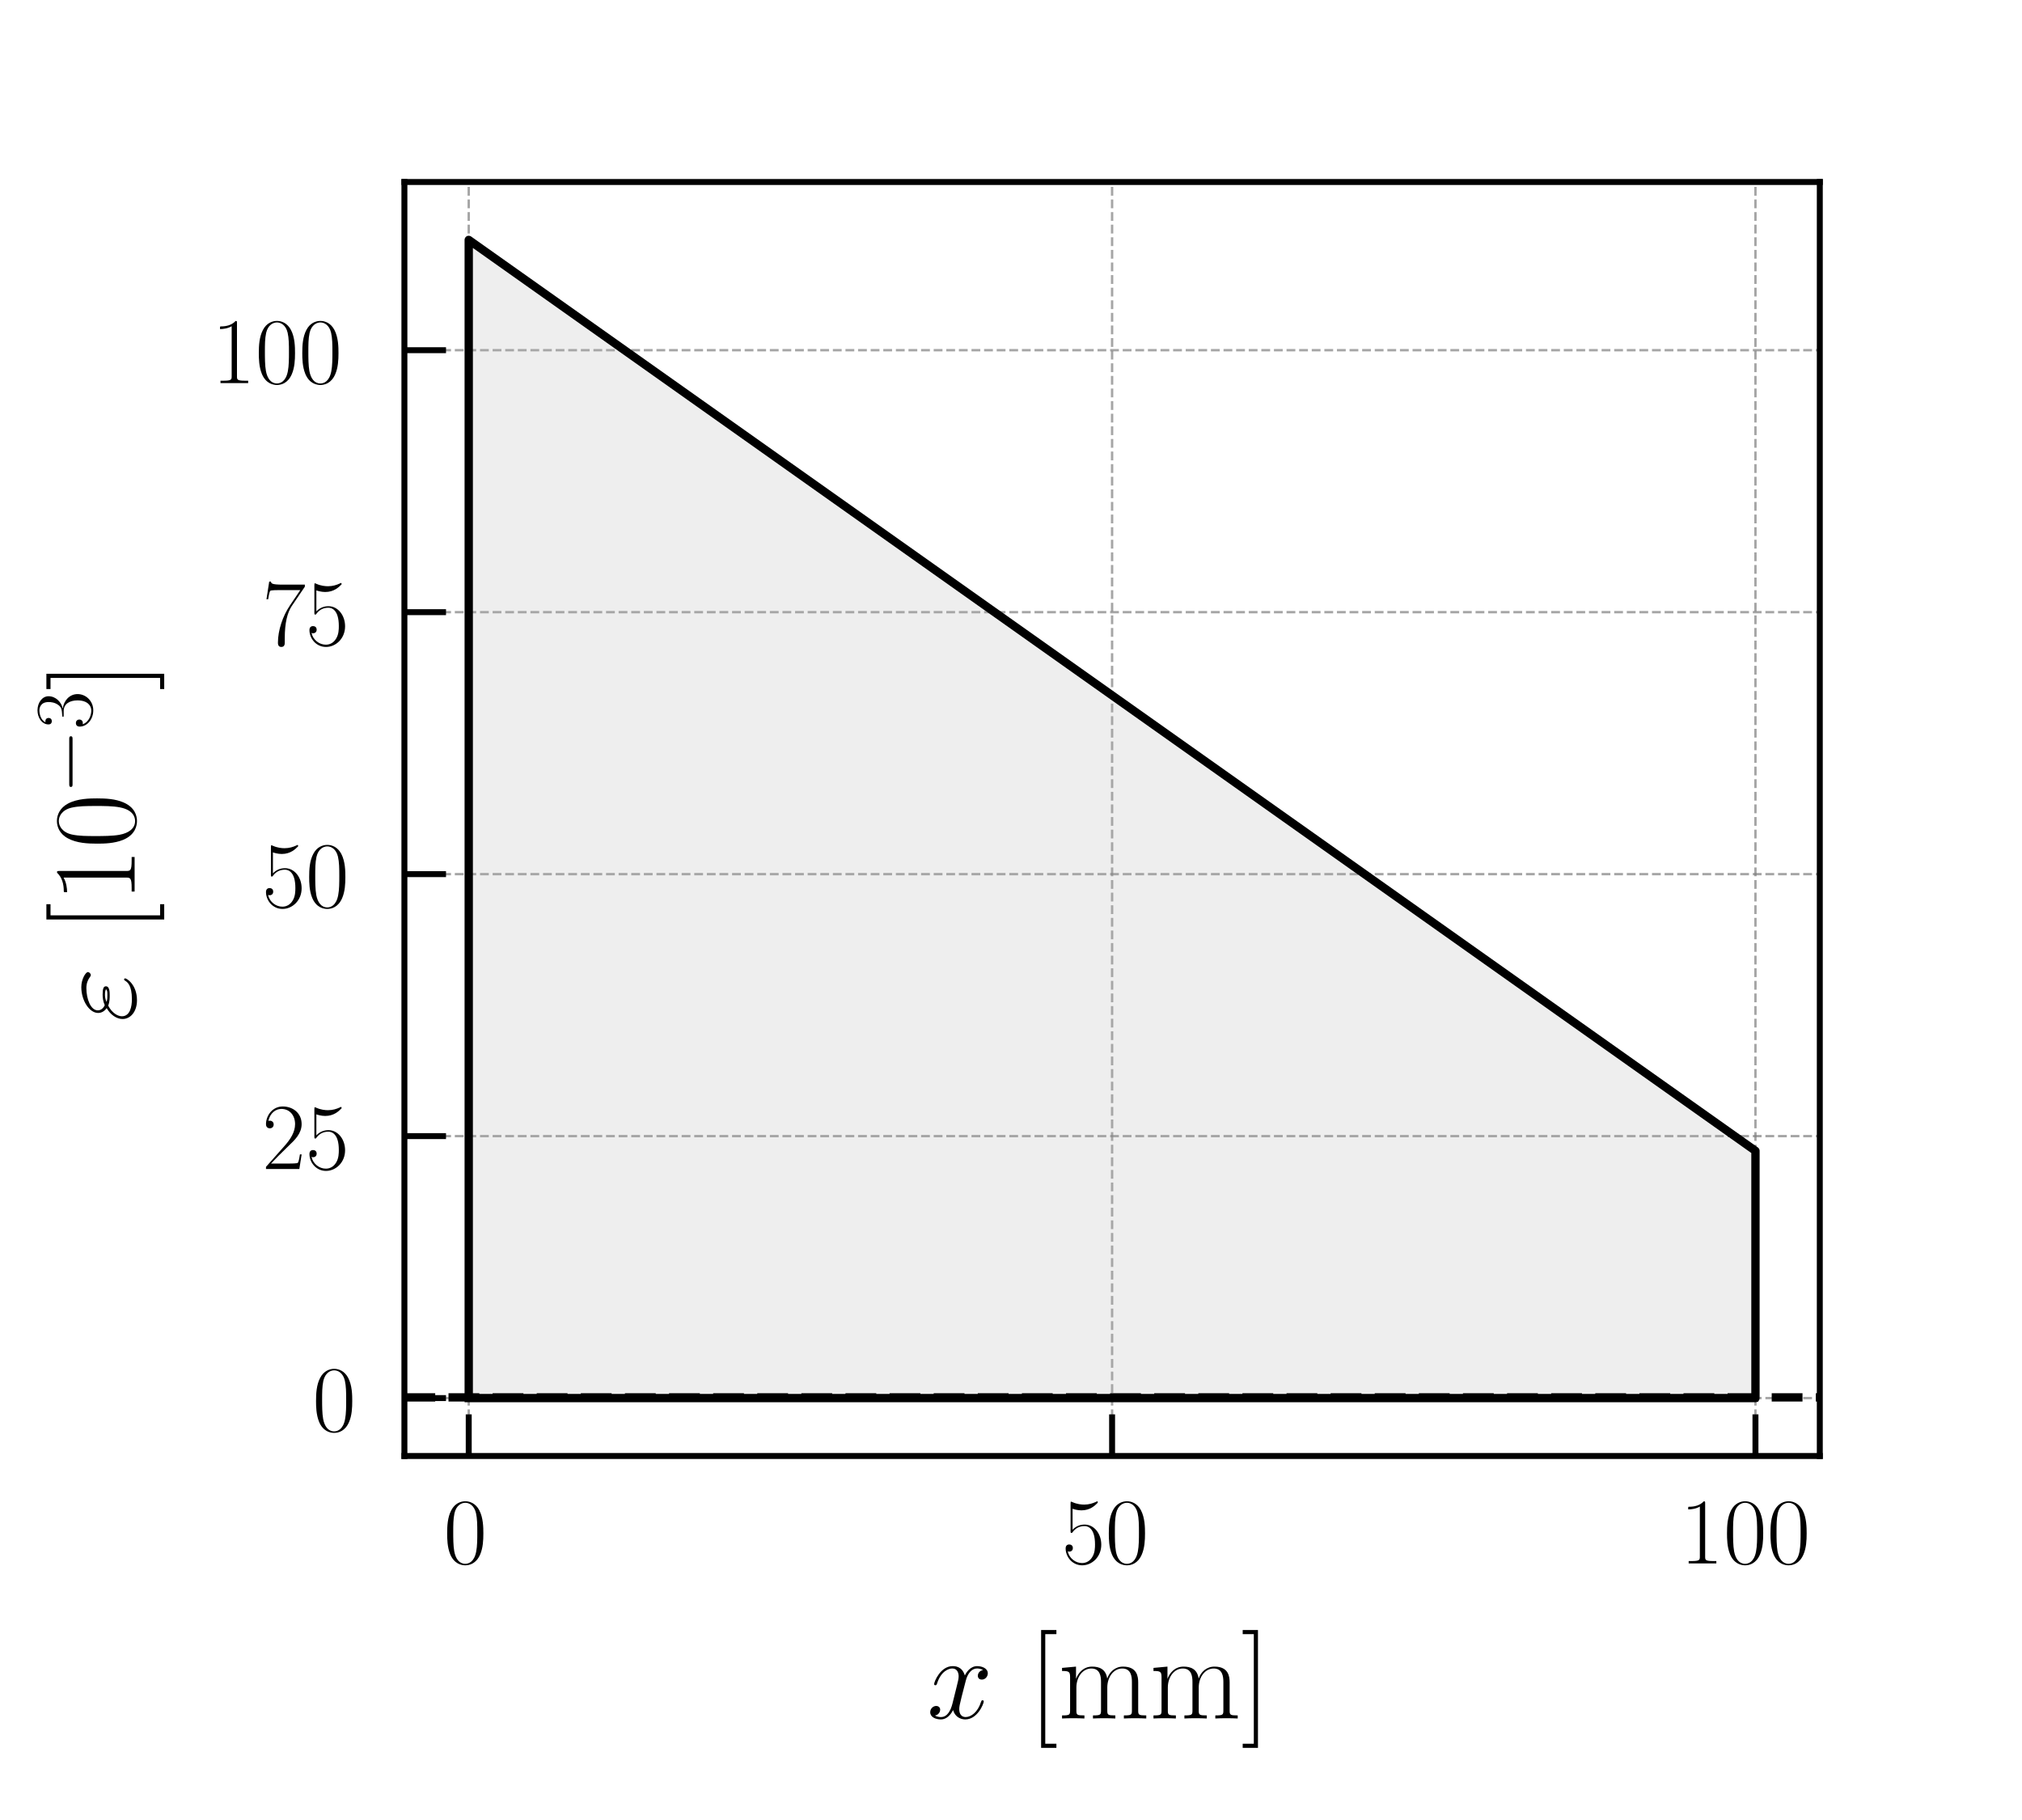
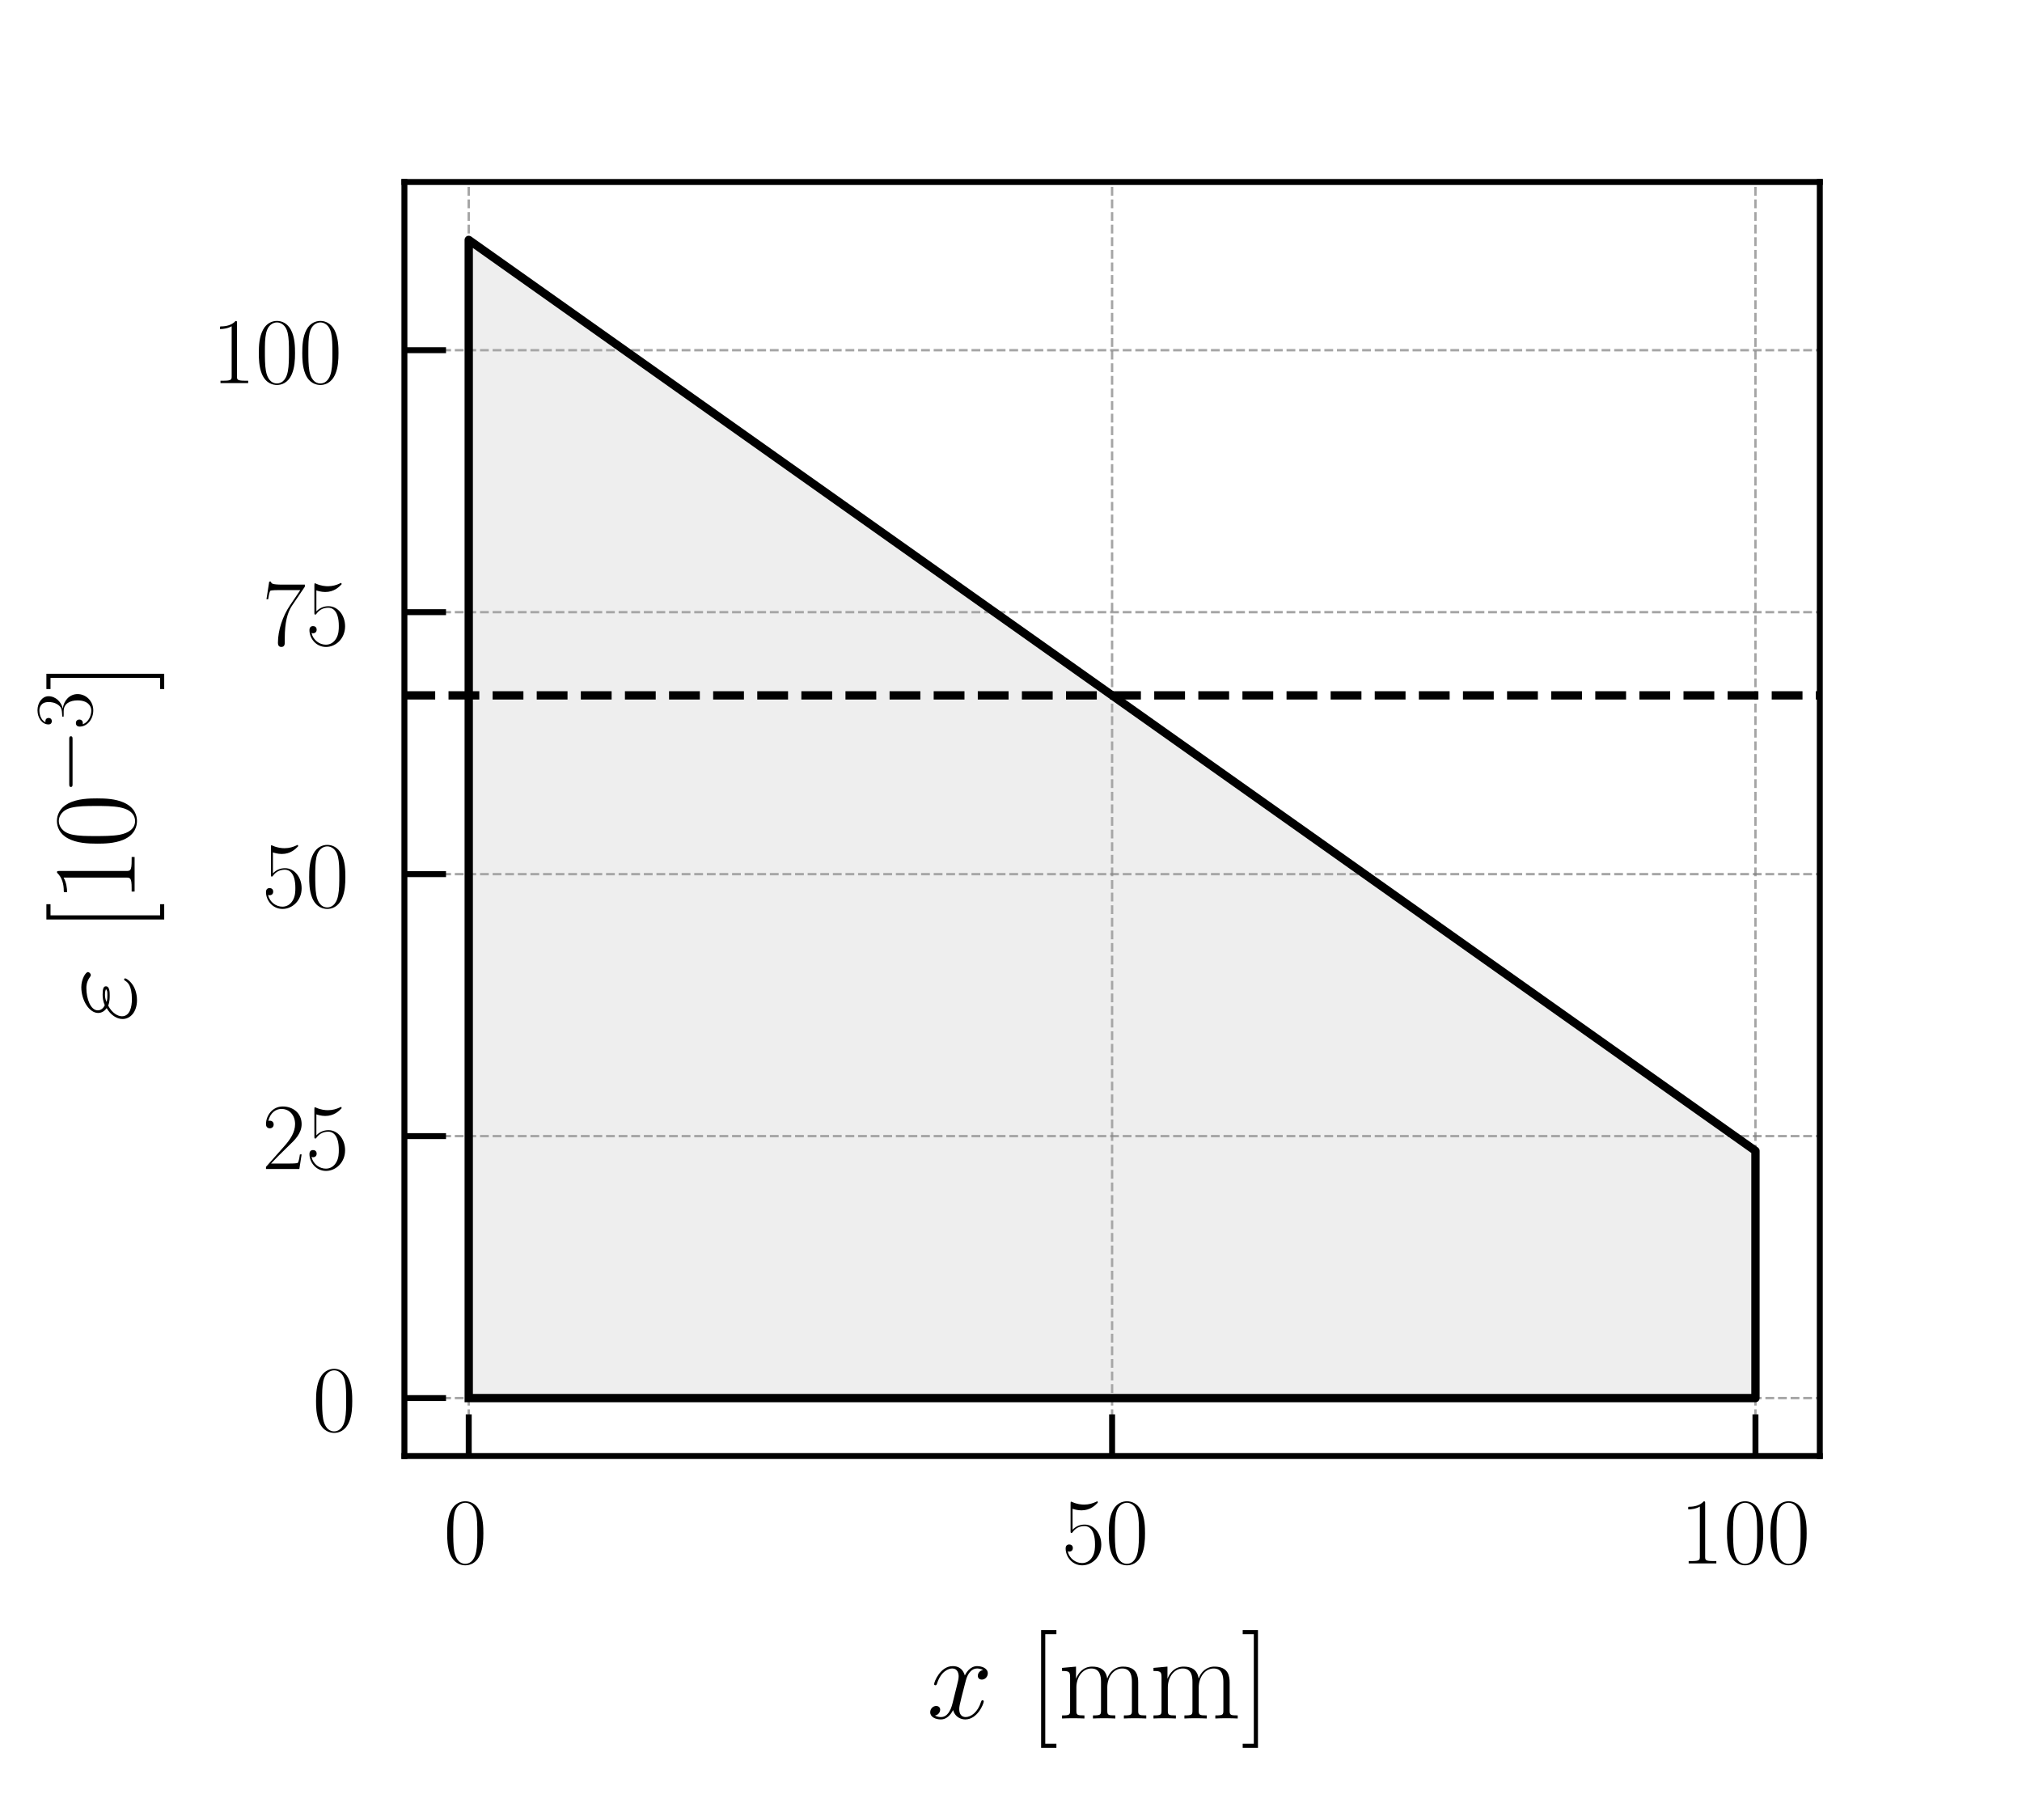
<svg xmlns="http://www.w3.org/2000/svg" xmlns:xlink="http://www.w3.org/1999/xlink" width="170.079pt" height="153.071pt" viewBox="0 0 170.079 153.071" version="1.1">
  <defs>
    <style type="text/css">*{stroke-linejoin: round; stroke-linecap: butt}</style>
  </defs>
  <g id="figure_1">
    <g id="patch_1">
      <path d="M 0 153.071  L 170.079 153.071  L 170.079 0  L 0 0  z " style="fill: #ffffff" />
    </g>
    <g id="axes_1">
      <g id="patch_2">
        <path d="M 34.016 122.457  L 153.071 122.457  L 153.071 15.307  L 34.016 15.307  z " style="fill: #ffffff" />
      </g>
      <g id="matplotlib.axis_1">
        <g id="xtick_1">
          <g id="line2d_1">
-             <path d="M 39.427 122.457  L 39.427 15.307  " clip-path="url(#p60b828ef4b)" style="fill: none; stroke-dasharray: 0.74,0.32; stroke-dashoffset: 0; stroke: #808080; stroke-opacity: 0.7; stroke-width: 0.2" />
+             <path d="M 39.427 122.457  L 39.427 15.307  " clip-path="url(#p3b5e03de8d)" style="fill: none; stroke-dasharray: 0.74,0.32; stroke-dashoffset: 0; stroke: #808080; stroke-opacity: 0.7; stroke-width: 0.2" />
          </g>
          <g id="line2d_2">
            <defs>
-               <path id="mdddd3ca99a" d="M 0 0  L 0 -3.5  " style="stroke: #000000; stroke-width: 0.5" />
-             </defs>
-             <g>
-               <use xlink:href="#mdddd3ca99a" x="39.427" y="122.457" style="stroke: #000000; stroke-width: 0.5" />
+               <path id="m5359f0594a" d="M 0 0  L 0 -3.5  " style="stroke: #000000; stroke-width: 0.5" />
+             </defs>
+             <g>
+               <use xlink:href="#m5359f0594a" x="39.427" y="122.457" style="stroke: #000000; stroke-width: 0.5" />
            </g>
          </g>
          <g id="text_1">
            <g transform="translate(37.31025 131.4915) scale(0.08 -0.08)">
              <defs>
                <path id="CMR17-30" d="M 2688 2025  C 2688 2416 2682 3080 2413 3591  C 2176 4039 1798 4198 1466 4198  C 1158 4198 768 4058 525 3597  C 269 3118 243 2524 243 2025  C 243 1661 250 1106 448 619  C 723 -39 1216 -128 1466 -128  C 1760 -128 2208 -7 2470 600  C 2662 1042 2688 1559 2688 2025  z M 1466 -26  C 1056 -26 813 325 723 812  C 653 1188 653 1738 653 2096  C 653 2588 653 2997 736 3387  C 858 3929 1216 4096 1466 4096  C 1728 4096 2067 3923 2189 3400  C 2272 3036 2278 2607 2278 2096  C 2278 1680 2278 1169 2202 792  C 2067 95 1690 -26 1466 -26  z " transform="scale(0.015625)" />
              </defs>
              <use xlink:href="#CMR17-30" transform="scale(0.996264)" />
            </g>
          </g>
        </g>
        <g id="xtick_2">
          <g id="line2d_3">
-             <path d="M 93.543 122.457  L 93.543 15.307  " clip-path="url(#p60b828ef4b)" style="fill: none; stroke-dasharray: 0.74,0.32; stroke-dashoffset: 0; stroke: #808080; stroke-opacity: 0.7; stroke-width: 0.2" />
+             <path d="M 93.543 122.457  L 93.543 15.307  " clip-path="url(#p3b5e03de8d)" style="fill: none; stroke-dasharray: 0.74,0.32; stroke-dashoffset: 0; stroke: #808080; stroke-opacity: 0.7; stroke-width: 0.2" />
          </g>
          <g id="line2d_4">
            <g>
-               <use xlink:href="#mdddd3ca99a" x="93.543" y="122.457" style="stroke: #000000; stroke-width: 0.5" />
+               <use xlink:href="#m5359f0594a" x="93.543" y="122.457" style="stroke: #000000; stroke-width: 0.5" />
            </g>
          </g>
          <g id="text_2">
            <g transform="translate(89.30912 131.4915) scale(0.08 -0.08)">
              <defs>
                <path id="CMR17-35" d="M 730 3692  C 794 3666 1056 3584 1325 3584  C 1920 3584 2246 3911 2432 4100  C 2432 4157 2432 4192 2394 4192  C 2387 4192 2374 4192 2323 4163  C 2099 4058 1837 3973 1517 3973  C 1325 3973 1037 3999 723 4139  C 653 4171 640 4171 634 4171  C 602 4171 595 4164 595 4037  L 595 2203  C 595 2089 595 2057 659 2057  C 691 2057 704 2070 736 2114  C 941 2401 1222 2522 1542 2522  C 1766 2522 2246 2382 2246 1289  C 2246 1085 2246 715 2054 421  C 1894 159 1645 25 1370 25  C 947 25 518 320 403 814  C 429 807 480 795 506 795  C 589 795 749 840 749 1038  C 749 1210 627 1280 506 1280  C 358 1280 262 1190 262 1011  C 262 454 704 -128 1382 -128  C 2042 -128 2669 440 2669 1264  C 2669 2030 2170 2624 1549 2624  C 1222 2624 947 2503 730 2274  L 730 3692  z " transform="scale(0.015625)" />
              </defs>
              <use xlink:href="#CMR17-35" transform="scale(0.996264)" />
              <use xlink:href="#CMR17-30" transform="translate(45.69048 0) scale(0.996264)" />
            </g>
          </g>
        </g>
        <g id="xtick_3">
          <g id="line2d_5">
-             <path d="M 147.659 122.457  L 147.659 15.307  " clip-path="url(#p60b828ef4b)" style="fill: none; stroke-dasharray: 0.74,0.32; stroke-dashoffset: 0; stroke: #808080; stroke-opacity: 0.7; stroke-width: 0.2" />
+             <path d="M 147.659 122.457  L 147.659 15.307  " clip-path="url(#p3b5e03de8d)" style="fill: none; stroke-dasharray: 0.74,0.32; stroke-dashoffset: 0; stroke: #808080; stroke-opacity: 0.7; stroke-width: 0.2" />
          </g>
          <g id="line2d_6">
            <g>
-               <use xlink:href="#mdddd3ca99a" x="147.659" y="122.457" style="stroke: #000000; stroke-width: 0.5" />
+               <use xlink:href="#m5359f0594a" x="147.659" y="122.457" style="stroke: #000000; stroke-width: 0.5" />
            </g>
          </g>
          <g id="text_3">
            <g transform="translate(141.308 131.4915) scale(0.08 -0.08)">
              <defs>
                <path id="CMR17-31" d="M 1702 4058  C 1702 4192 1696 4192 1606 4192  C 1357 3916 979 3827 621 3827  C 602 3827 570 3827 563 3808  C 557 3795 557 3782 557 3648  C 755 3648 1088 3686 1344 3839  L 1344 461  C 1344 236 1331 160 781 160  L 589 160  L 589 0  C 896 0 1216 0 1523 0  C 1830 0 2150 0 2458 0  L 2458 160  L 2266 160  C 1715 160 1702 230 1702 458  L 1702 4058  z " transform="scale(0.015625)" />
              </defs>
              <use xlink:href="#CMR17-31" transform="scale(0.996264)" />
              <use xlink:href="#CMR17-30" transform="translate(45.69048 0) scale(0.996264)" />
              <use xlink:href="#CMR17-30" transform="translate(91.38095 0) scale(0.996264)" />
            </g>
          </g>
        </g>
        <g id="text_4">
          <g transform="translate(77.96628 144.5132) scale(0.1 -0.1)">
            <defs>
              <path id="CMMI12-78" d="M 3034 2606  C 2829 2567 2752 2414 2752 2293  C 2752 2139 2874 2088 2963 2088  C 3155 2088 3290 2254 3290 2427  C 3290 2695 2982 2816 2714 2816  C 2323 2816 2106 2433 2048 2312  C 1901 2816 1504 2816 1389 2816  C 736 2816 390 1980 390 1839  C 390 1814 416 1782 461 1782  C 512 1782 525 1820 538 1846  C 755 2555 1184 2689 1370 2689  C 1658 2689 1715 2420 1715 2267  C 1715 2127 1677 1980 1600 1673  L 1382 798  C 1286 415 1101 64 762 64  C 730 64 570 64 435 147  C 666 192 717 383 717 460  C 717 588 621 664 499 664  C 346 664 179 530 179 326  C 179 57 480 -64 755 -64  C 1062 -64 1280 179 1414 441  C 1517 64 1837 -64 2074 -64  C 2726 -64 3072 773 3072 913  C 3072 945 3046 971 3008 971  C 2950 971 2944 939 2925 888  C 2752 326 2381 64 2093 64  C 1869 64 1747 230 1747 492  C 1747 632 1773 734 1875 1156  L 2099 2024  C 2195 2408 2413 2689 2707 2689  C 2720 2689 2899 2689 3034 2606  z " transform="scale(0.015625)" />
              <path id="CMR17-5b" d="M 1504 -1600  L 1504 -1377  L 902 -1377  L 902 4544  L 1504 4544  L 1504 4767  L 678 4767  L 678 -1600  L 1504 -1600  z " transform="scale(0.015625)" />
              <path id="CMR17-6d" d="M 4326 1933  C 4326 2252 4269 2790 3507 2790  C 3072 2790 2771 2496 2656 2151  L 2650 2151  C 2573 2676 2195 2790 1837 2790  C 1331 2790 1069 2400 973 2144  L 966 2144  L 966 2790  L 211 2720  L 211 2554  C 589 2554 646 2515 646 2208  L 646 428  C 646 184 621 153 211 153  L 211 -13  C 365 0 646 0 813 0  C 979 0 1267 0 1421 -13  L 1421 153  C 1011 153 986 178 986 428  L 986 1658  C 986 2247 1344 2688 1792 2688  C 2266 2688 2317 2266 2317 1958  L 2317 428  C 2317 184 2291 153 1882 153  L 1882 -13  C 2035 0 2317 0 2483 0  C 2650 0 2938 0 3091 -13  L 3091 153  C 2682 153 2656 178 2656 428  L 2656 1658  C 2656 2247 3014 2688 3462 2688  C 3936 2688 3987 2266 3987 1958  L 3987 428  C 3987 184 3962 153 3552 153  L 3552 -13  C 3706 0 3987 0 4154 0  C 4320 0 4608 0 4762 -13  L 4762 153  C 4352 153 4326 178 4326 428  L 4326 1933  z " transform="scale(0.015625)" />
              <path id="CMR17-5d" d="M 915 4767  L 90 4767  L 90 4544  L 691 4544  L 691 -1377  L 90 -1377  L 90 -1600  L 915 -1600  L 915 4767  z " transform="scale(0.015625)" />
            </defs>
            <use xlink:href="#CMMI12-78" transform="scale(0.996264)" />
            <use xlink:href="#CMR17-5b" transform="translate(85.51003 0) scale(0.996264)" />
            <use xlink:href="#CMR17-6d" transform="translate(110.3811 0) scale(0.996264)" />
            <use xlink:href="#CMR17-6d" transform="translate(187.3007 0) scale(0.996264)" />
            <use xlink:href="#CMR17-5d" transform="translate(264.2203 0) scale(0.996264)" />
          </g>
        </g>
      </g>
      <g id="matplotlib.axis_2">
        <g id="ytick_1">
          <g id="line2d_7">
-             <path d="M 34.016 117.586  L 153.071 117.586  " clip-path="url(#p60b828ef4b)" style="fill: none; stroke-dasharray: 0.74,0.32; stroke-dashoffset: 0; stroke: #808080; stroke-opacity: 0.7; stroke-width: 0.2" />
+             <path d="M 34.016 117.586  L 153.071 117.586  " clip-path="url(#p3b5e03de8d)" style="fill: none; stroke-dasharray: 0.74,0.32; stroke-dashoffset: 0; stroke: #808080; stroke-opacity: 0.7; stroke-width: 0.2" />
          </g>
          <g id="line2d_8">
            <defs>
-               <path id="mad77bf48d2" d="M 0 0  L 3.5 0  " style="stroke: #000000; stroke-width: 0.5" />
-             </defs>
-             <g>
-               <use xlink:href="#mad77bf48d2" x="34.016" y="117.586" style="stroke: #000000; stroke-width: 0.5" />
+               <path id="mb4c94fc9dc" d="M 0 0  L 3.5 0  " style="stroke: #000000; stroke-width: 0.5" />
+             </defs>
+             <g>
+               <use xlink:href="#mb4c94fc9dc" x="34.016" y="117.586" style="stroke: #000000; stroke-width: 0.5" />
            </g>
          </g>
          <g id="text_5">
            <g transform="translate(26.28157 120.3537) scale(0.08 -0.08)">
              <use xlink:href="#CMR17-30" transform="scale(0.996264)" />
            </g>
          </g>
        </g>
        <g id="ytick_2">
          <g id="line2d_9">
-             <path d="M 34.016 95.553  L 153.071 95.553  " clip-path="url(#p60b828ef4b)" style="fill: none; stroke-dasharray: 0.74,0.32; stroke-dashoffset: 0; stroke: #808080; stroke-opacity: 0.7; stroke-width: 0.2" />
+             <path d="M 34.016 95.553  L 153.071 95.553  " clip-path="url(#p3b5e03de8d)" style="fill: none; stroke-dasharray: 0.74,0.32; stroke-dashoffset: 0; stroke: #808080; stroke-opacity: 0.7; stroke-width: 0.2" />
          </g>
          <g id="line2d_10">
            <g>
-               <use xlink:href="#mad77bf48d2" x="34.016" y="95.553" style="stroke: #000000; stroke-width: 0.5" />
+               <use xlink:href="#mb4c94fc9dc" x="34.016" y="95.553" style="stroke: #000000; stroke-width: 0.5" />
            </g>
          </g>
          <g id="text_6">
            <g transform="translate(22.04738 98.31999) scale(0.08 -0.08)">
              <defs>
                <path id="CMR17-32" d="M 2669 989  L 2554 989  C 2490 536 2438 459 2413 420  C 2381 369 1920 369 1830 369  L 602 369  C 832 619 1280 1072 1824 1597  C 2214 1967 2669 2402 2669 3035  C 2669 3790 2067 4224 1395 4224  C 691 4224 262 3604 262 3030  C 262 2780 448 2748 525 2748  C 589 2748 781 2787 781 3010  C 781 3207 614 3264 525 3264  C 486 3264 448 3258 422 3245  C 544 3790 915 4058 1306 4058  C 1862 4058 2227 3617 2227 3035  C 2227 2479 1901 2000 1536 1584  L 262 146  L 262 0  L 2515 0  L 2669 989  z " transform="scale(0.015625)" />
              </defs>
              <use xlink:href="#CMR17-32" transform="scale(0.996264)" />
              <use xlink:href="#CMR17-35" transform="translate(45.69048 0) scale(0.996264)" />
            </g>
          </g>
        </g>
        <g id="ytick_3">
          <g id="line2d_11">
-             <path d="M 34.016 73.519  L 153.071 73.519  " clip-path="url(#p60b828ef4b)" style="fill: none; stroke-dasharray: 0.74,0.32; stroke-dashoffset: 0; stroke: #808080; stroke-opacity: 0.7; stroke-width: 0.2" />
+             <path d="M 34.016 73.519  L 153.071 73.519  " clip-path="url(#p3b5e03de8d)" style="fill: none; stroke-dasharray: 0.74,0.32; stroke-dashoffset: 0; stroke: #808080; stroke-opacity: 0.7; stroke-width: 0.2" />
          </g>
          <g id="line2d_12">
            <g>
-               <use xlink:href="#mad77bf48d2" x="34.016" y="73.519" style="stroke: #000000; stroke-width: 0.5" />
+               <use xlink:href="#mb4c94fc9dc" x="34.016" y="73.519" style="stroke: #000000; stroke-width: 0.5" />
            </g>
          </g>
          <g id="text_7">
            <g transform="translate(22.04738 76.28633) scale(0.08 -0.08)">
              <use xlink:href="#CMR17-35" transform="scale(0.996264)" />
              <use xlink:href="#CMR17-30" transform="translate(45.69048 0) scale(0.996264)" />
            </g>
          </g>
        </g>
        <g id="ytick_4">
          <g id="line2d_13">
-             <path d="M 34.016 51.485  L 153.071 51.485  " clip-path="url(#p60b828ef4b)" style="fill: none; stroke-dasharray: 0.74,0.32; stroke-dashoffset: 0; stroke: #808080; stroke-opacity: 0.7; stroke-width: 0.2" />
+             <path d="M 34.016 51.485  L 153.071 51.485  " clip-path="url(#p3b5e03de8d)" style="fill: none; stroke-dasharray: 0.74,0.32; stroke-dashoffset: 0; stroke: #808080; stroke-opacity: 0.7; stroke-width: 0.2" />
          </g>
          <g id="line2d_14">
            <g>
-               <use xlink:href="#mad77bf48d2" x="34.016" y="51.485" style="stroke: #000000; stroke-width: 0.5" />
+               <use xlink:href="#mb4c94fc9dc" x="34.016" y="51.485" style="stroke: #000000; stroke-width: 0.5" />
            </g>
          </g>
          <g id="text_8">
            <g transform="translate(22.04738 54.25266) scale(0.08 -0.08)">
              <defs>
                <path id="CMR17-37" d="M 2886 3941  L 2886 4081  L 1382 4081  C 634 4081 621 4165 595 4288  L 480 4288  L 294 3094  L 410 3094  C 429 3215 474 3540 550 3661  C 589 3712 1062 3712 1171 3712  L 2579 3712  L 1869 2661  C 1395 1954 1069 999 1069 165  C 1069 89 1069 -128 1299 -128  C 1530 -128 1530 89 1530 171  L 1530 465  C 1530 1508 1709 2196 2003 2636  L 2886 3941  z " transform="scale(0.015625)" />
              </defs>
              <use xlink:href="#CMR17-37" transform="scale(0.996264)" />
              <use xlink:href="#CMR17-35" transform="translate(45.69048 0) scale(0.996264)" />
            </g>
          </g>
        </g>
        <g id="ytick_5">
          <g id="line2d_15">
-             <path d="M 34.016 29.452  L 153.071 29.452  " clip-path="url(#p60b828ef4b)" style="fill: none; stroke-dasharray: 0.74,0.32; stroke-dashoffset: 0; stroke: #808080; stroke-opacity: 0.7; stroke-width: 0.2" />
+             <path d="M 34.016 29.452  L 153.071 29.452  " clip-path="url(#p3b5e03de8d)" style="fill: none; stroke-dasharray: 0.74,0.32; stroke-dashoffset: 0; stroke: #808080; stroke-opacity: 0.7; stroke-width: 0.2" />
          </g>
          <g id="line2d_16">
            <g>
-               <use xlink:href="#mad77bf48d2" x="34.016" y="29.452" style="stroke: #000000; stroke-width: 0.5" />
+               <use xlink:href="#mb4c94fc9dc" x="34.016" y="29.452" style="stroke: #000000; stroke-width: 0.5" />
            </g>
          </g>
          <g id="text_9">
            <g transform="translate(17.8132 32.219) scale(0.08 -0.08)">
              <use xlink:href="#CMR17-31" transform="scale(0.996264)" />
              <use xlink:href="#CMR17-30" transform="translate(45.69048 0) scale(0.996264)" />
              <use xlink:href="#CMR17-30" transform="translate(91.38095 0) scale(0.996264)" />
            </g>
          </g>
        </g>
        <g id="text_10">
          <g transform="translate(11.32254 85.96197) rotate(-90) scale(0.1 -0.1)">
            <defs>
              <path id="CMMI12-22" d="M 890 1427  C 1094 1345 1312 1345 1434 1345  C 1600 1345 1933 1345 1933 1550  C 1933 1678 1811 1728 1485 1728  C 1325 1728 1133 1709 909 1613  C 710 1708 634 1852 634 1990  C 634 2379 1261 2606 1830 2606  C 1939 2606 2170 2606 2438 2411  C 2477 2387 2496 2367 2541 2367  C 2618 2367 2701 2449 2701 2526  C 2701 2639 2330 2880 1888 2880  C 1171 2880 493 2449 493 1972  C 493 1734 646 1586 755 1509  C 384 1301 166 961 166 652  C 166 219 563 -128 1178 -128  C 2022 -128 2362 424 2362 512  C 2362 543 2336 568 2304 568  C 2272 568 2259 549 2234 512  C 2163 395 1997 146 1235 146  C 838 146 314 245 314 686  C 314 898 474 1214 890 1427  z M 1088 1518  C 1261 1600 1427 1600 1472 1600  C 1651 1600 1683 1583 1786 1545  C 1677 1472 1664 1472 1434 1472  C 1318 1472 1216 1472 1088 1518  z " transform="scale(0.015625)" />
              <path id="CMSY10-0" d="M 4218 1472  C 4326 1472 4442 1472 4442 1600  C 4442 1728 4326 1728 4218 1728  L 755 1728  C 646 1728 531 1728 531 1600  C 531 1472 646 1472 755 1472  L 4218 1472  z " transform="scale(0.015625)" />
              <path id="CMR17-33" d="M 1414 2157  C 1984 2157 2234 1662 2234 1090  C 2234 320 1824 25 1453 25  C 1114 25 563 194 390 693  C 422 680 454 680 486 680  C 640 680 755 782 755 948  C 755 1133 614 1216 486 1216  C 378 1216 211 1165 211 926  C 211 335 787 -128 1466 -128  C 2176 -128 2720 430 2720 1085  C 2720 1707 2208 2157 1600 2227  C 2086 2328 2554 2756 2554 3329  C 2554 3820 2048 4179 1472 4179  C 890 4179 378 3829 378 3329  C 378 3110 544 3072 627 3072  C 762 3072 877 3155 877 3321  C 877 3486 762 3569 627 3569  C 602 3569 570 3569 544 3557  C 730 3959 1235 4032 1459 4032  C 1683 4032 2106 3925 2106 3320  C 2106 3143 2080 2828 1862 2550  C 1670 2304 1453 2304 1242 2284  C 1210 2284 1062 2269 1037 2269  C 992 2263 966 2257 966 2208  C 966 2163 973 2157 1101 2157  L 1414 2157  z " transform="scale(0.015625)" />
            </defs>
            <use xlink:href="#CMMI12-22" transform="scale(0.996264)" />
            <use xlink:href="#CMR17-5b" transform="translate(75.72616 0) scale(0.996264)" />
            <use xlink:href="#CMR17-31" transform="translate(100.5972 0) scale(0.996264)" />
            <use xlink:href="#CMR17-30" transform="translate(146.2877 0) scale(0.996264)" />
            <use xlink:href="#CMSY10-0" transform="translate(191.9782 36.15364) scale(0.697382)" />
            <use xlink:href="#CMR17-33" transform="translate(246.2192 36.15364) scale(0.697382)" />
            <use xlink:href="#CMR17-5d" transform="translate(278.7005 0) scale(0.996264)" />
          </g>
        </g>
      </g>
      <g id="patch_3">
-         <path d="M 39.427 117.586  L 147.659 117.586  L 147.659 96.792  L 39.427 20.178  z " clip-path="url(#p60b828ef4b)" style="fill: #a9a9a9; opacity: 0.2; stroke: #a9a9a9; stroke-width: 0.5; stroke-linejoin: miter" />
+         <path d="M 39.427 117.586  L 147.659 117.586  L 147.659 96.792  L 39.427 20.178  z " clip-path="url(#p3b5e03de8d)" style="fill: #a9a9a9; opacity: 0.2; stroke: #a9a9a9; stroke-width: 0.5; stroke-linejoin: miter" />
      </g>
      <g id="line2d_17">
-         <path d="M 39.427 117.586  L 147.659 117.586  L 147.659 96.792  L 39.427 20.178  L 39.427 117.586  " clip-path="url(#p60b828ef4b)" style="fill: none; stroke: #000000; stroke-width: 0.7; stroke-linecap: square" />
+         <path d="M 39.427 117.586  L 147.659 117.586  L 147.659 96.792  L 39.427 20.178  L 39.427 117.586  " clip-path="url(#p3b5e03de8d)" style="fill: none; stroke: #000000; stroke-width: 0.7; stroke-linecap: square" />
      </g>
      <g id="line2d_18">
-         <path d="M 34.016 117.527  L 153.071 117.527  " clip-path="url(#p60b828ef4b)" style="fill: none; stroke-dasharray: 2.59,1.12; stroke-dashoffset: 0; stroke: #000000; stroke-width: 0.7" />
+         <path d="M 34.016 58.485  L 153.071 58.485  " clip-path="url(#p3b5e03de8d)" style="fill: none; stroke-dasharray: 2.59,1.12; stroke-dashoffset: 0; stroke: #000000; stroke-width: 0.7" />
      </g>
      <g id="patch_4">
        <path d="M 34.016 122.457  L 34.016 15.307  " style="fill: none; stroke: #000000; stroke-width: 0.5; stroke-linejoin: miter; stroke-linecap: square" />
      </g>
      <g id="patch_5">
        <path d="M 153.071 122.457  L 153.071 15.307  " style="fill: none; stroke: #000000; stroke-width: 0.5; stroke-linejoin: miter; stroke-linecap: square" />
      </g>
      <g id="patch_6">
        <path d="M 34.016 122.457  L 153.071 122.457  " style="fill: none; stroke: #000000; stroke-width: 0.5; stroke-linejoin: miter; stroke-linecap: square" />
      </g>
      <g id="patch_7">
        <path d="M 34.016 15.307  L 153.071 15.307  " style="fill: none; stroke: #000000; stroke-width: 0.5; stroke-linejoin: miter; stroke-linecap: square" />
      </g>
    </g>
  </g>
  <defs>
-     <clipPath id="p60b828ef4b">
+     <clipPath id="p3b5e03de8d">
      <rect x="34.016" y="15.307" width="119.055" height="107.15" />
    </clipPath>
  </defs>
</svg>
